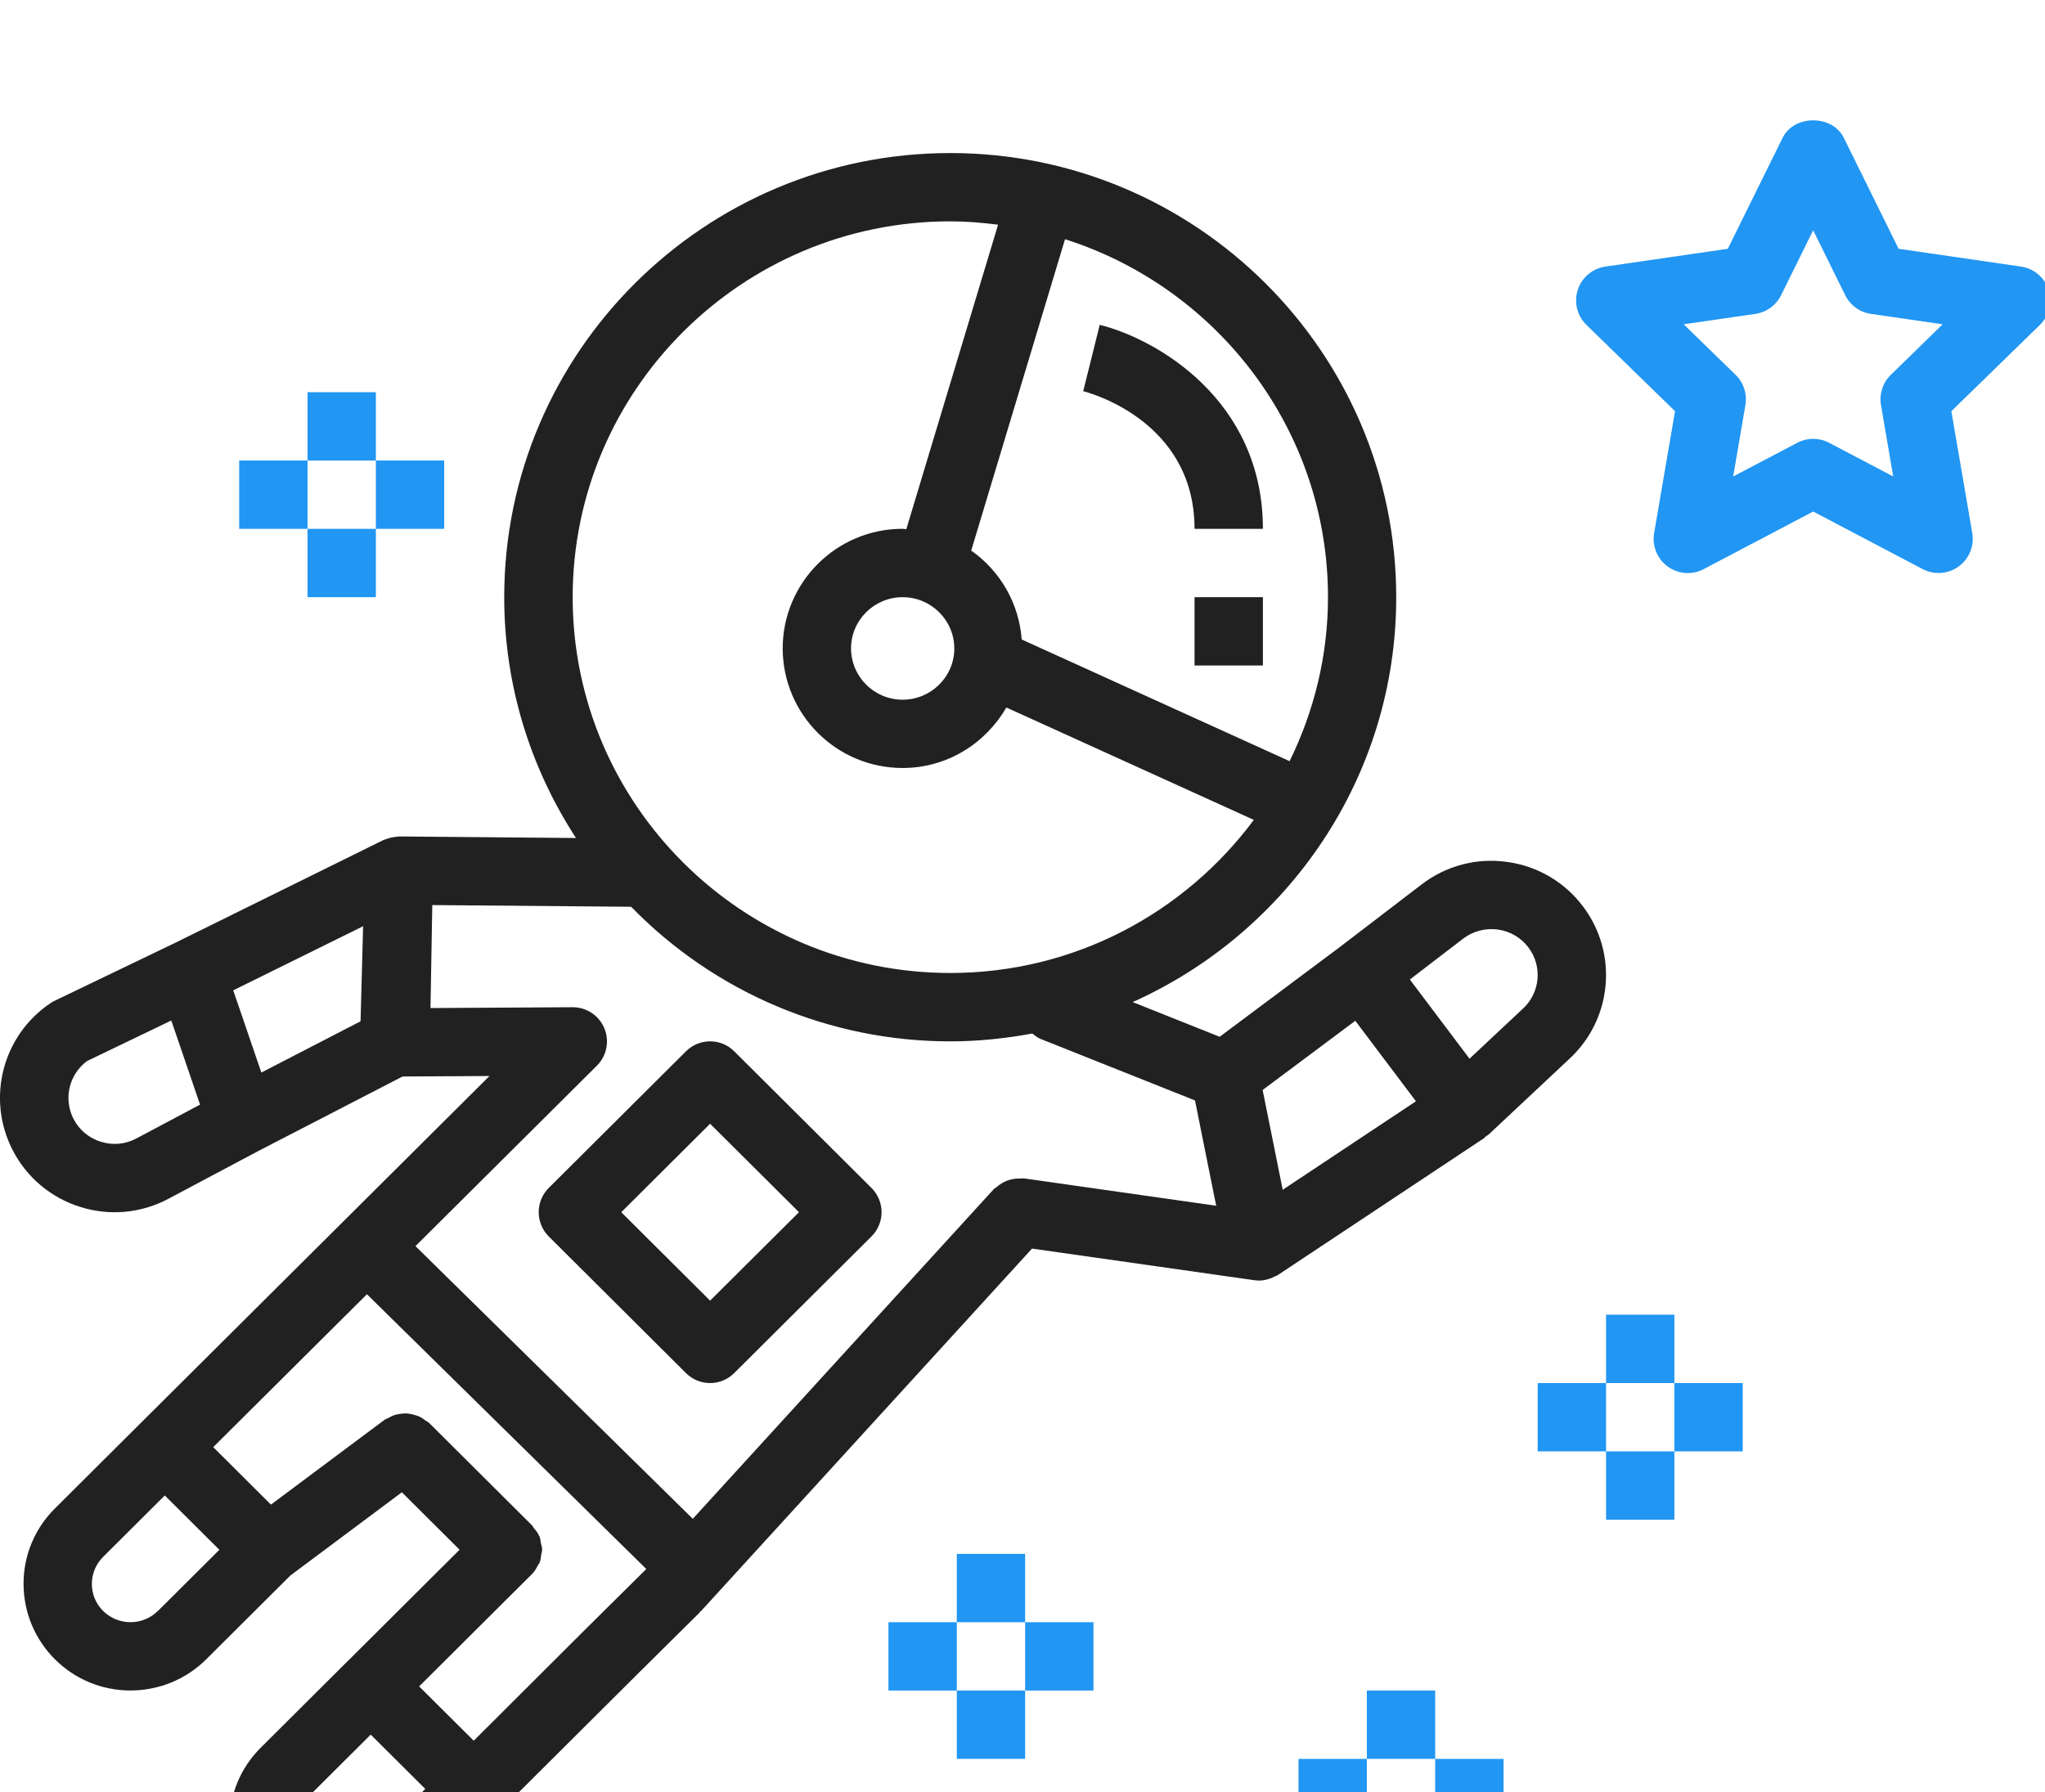
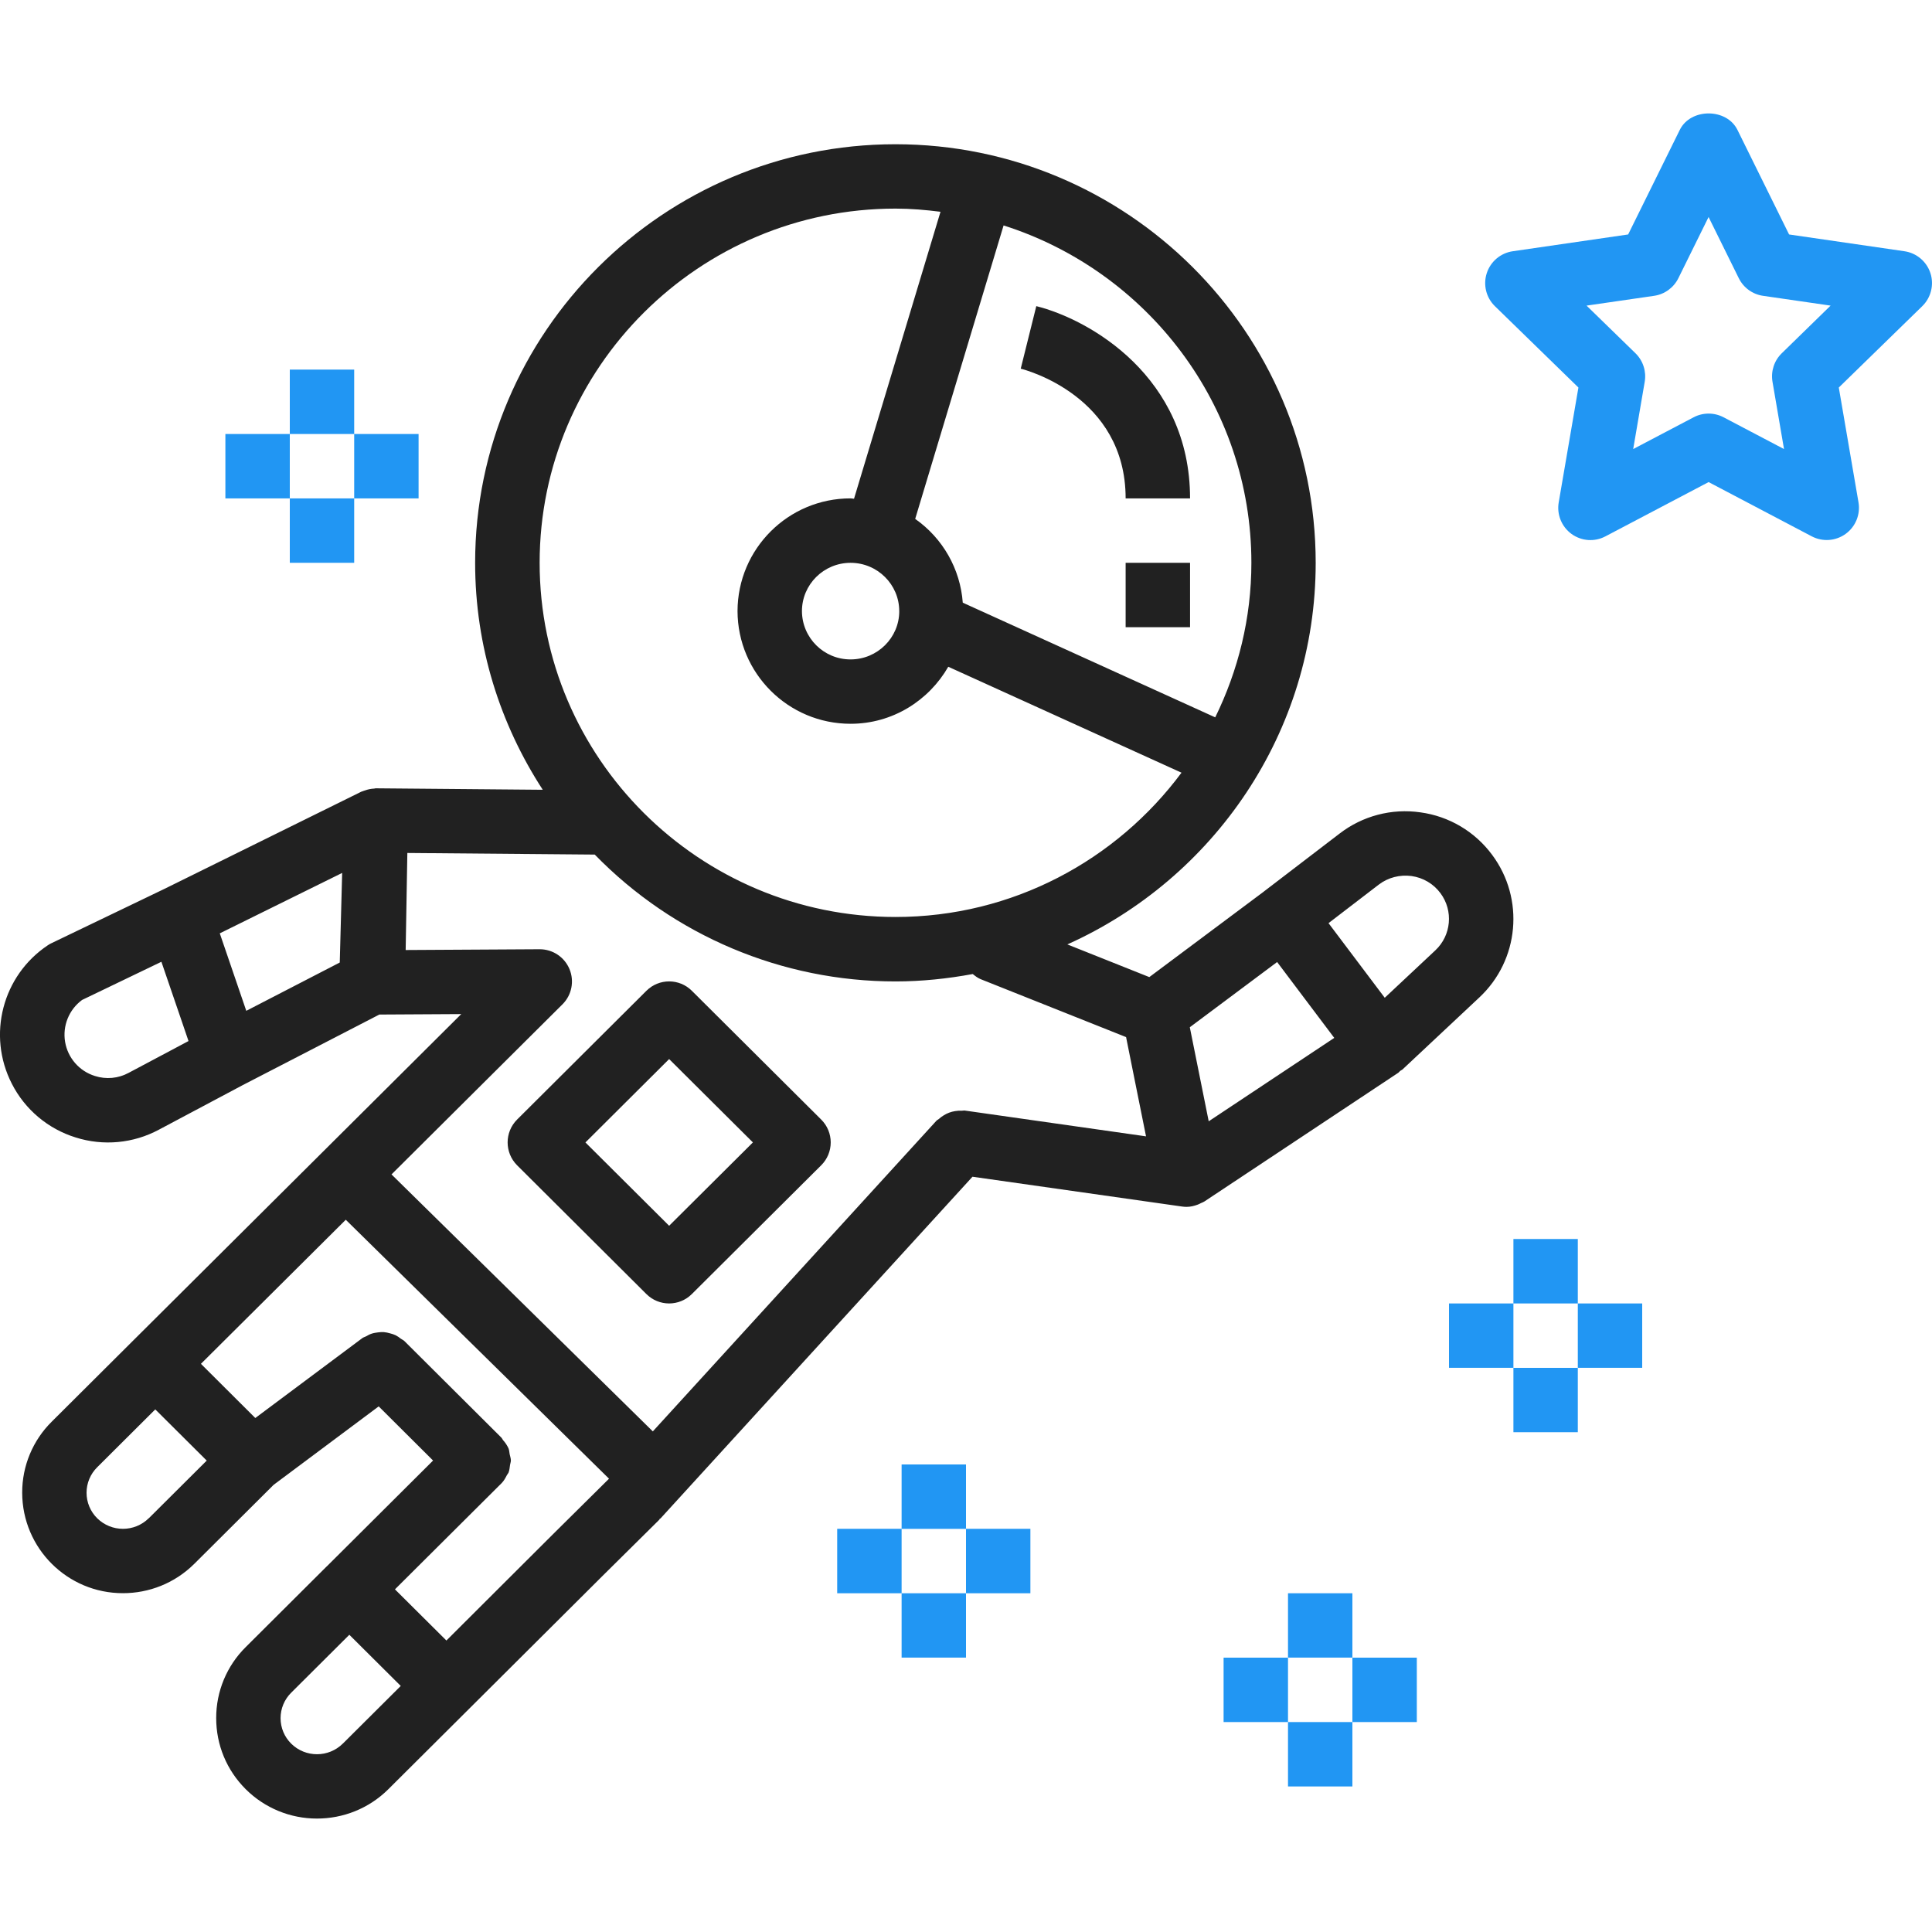
- <svg xmlns="http://www.w3.org/2000/svg" fill="none">
+ <svg xmlns="http://www.w3.org/2000/svg" width="70" heigth="70" viewBox="0 0 70 70" fill="none">
  <path d="M69.943 9.896a1.168 1.168 0 0 0-.941-.793l-4.18-.608-1.87-3.787c-.391-.798-1.7-.798-2.091 0l-1.87 3.787-4.18.608a1.167 1.167 0 0 0-.648 1.99l3.026 2.948-.714 4.162c-.075.438.105.88.463 1.142.363.263.837.296 1.23.088l3.738-1.966 3.738 1.966a1.168 1.168 0 0 0 1.693-1.23l-.714-4.162 3.025-2.949a1.17 1.17 0 0 0 .295-1.196ZM64.556 12.8c-.275.267-.4.655-.335 1.033l.417 2.437-2.188-1.15a1.165 1.165 0 0 0-1.088 0l-2.188 1.15.417-2.437a1.168 1.168 0 0 0-.334-1.033l-1.773-1.727 2.448-.355c.38-.055.708-.294.879-.639l1.094-2.216 1.094 2.216c.17.345.498.584.879.639l2.448.355-1.77 1.727ZM57.167 44.892h-2.333v2.334h2.333v-2.334ZM57.167 49.56h-2.333v2.332h2.333V49.56ZM59.5 47.226h-2.333v2.333H59.5v-2.333ZM54.834 47.226H52.5v2.333h2.334v-2.333ZM49 57.726h-2.333v2.333H49v-2.333ZM49 62.393h-2.333v2.333H49v-2.333ZM51.334 60.06H49v2.333h2.334v-2.334ZM46.667 60.06h-2.334v2.333h2.334v-2.334ZM35 53.06h-2.333v2.333H35v-2.334ZM35 57.726h-2.333v2.333H35v-2.333ZM37.333 55.392H35v2.334h2.333v-2.334ZM32.667 55.392h-2.334v2.334h2.334v-2.334ZM12.833 13.392H10.5v2.333h2.333v-2.333ZM12.833 18.059H10.5v2.333h2.333V18.06ZM15.166 15.725h-2.333v2.334h2.333v-2.334ZM10.5 15.725H8.166v2.334H10.5v-2.334Z" fill="#2196F3" />
-   <path d="M54.063 30.974a3.88 3.88 0 0 0-2.599-1.541 3.886 3.886 0 0 0-2.93.77L45.794 32.3l-.001.002-4.151 3.1-2.97-1.184c5.296-2.376 8.998-7.674 8.998-13.825 0-8.363-6.83-15.167-15.227-15.167s-15.228 6.804-15.228 15.167c0 3.031.907 5.85 2.45 8.222l-6.046-.053h-.01c-.019 0-.034.01-.051.01a1.14 1.14 0 0 0-.34.069c-.028.01-.057.016-.084.029-.014.006-.028.007-.042.014l-7.072 3.491c-.001 0-.003 0-.003.002l-4.141 1.991a.905.905 0 0 0-.138.077A3.895 3.895 0 0 0 .43 39.268a3.884 3.884 0 0 0 2.31 1.944 3.891 3.891 0 0 0 3.016-.281l3.036-1.614 4.952-2.558 2.968-.017L4.808 48.588c0 .002-.002.002-.003.003l-2.928 2.916a3.607 3.607 0 0 0-1.073 2.577 3.647 3.647 0 0 0 3.652 3.64c.936 0 1.869-.355 2.582-1.062l2.875-2.863 3.808-2.843 1.97 1.962-3.853 3.837-.004.002-2.928 2.917a3.607 3.607 0 0 0-1.073 2.576c0 .973.38 1.889 1.073 2.579a3.65 3.65 0 0 0 2.58 1.061c.935 0 1.87-.354 2.582-1.061l2.93-2.917 4.686-4.667.002-.003 2.21-2.188-.01-.008c.015-.014.035-.019.049-.034l11.3-12.377 7.593 1.08c.055.008.11.012.165.012.14 0 .277-.034.41-.084.038-.014.071-.033.108-.051.042-.021.086-.033.126-.06l7.029-4.666c.026-.018.04-.046.064-.065.028-.022.063-.031.089-.056l2.78-2.605a3.892 3.892 0 0 0 .465-5.166ZM4.66 38.872a1.56 1.56 0 0 1-1.221.113 1.565 1.565 0 0 1-.465-2.755l2.874-1.383.692 2.022.29.85-2.17 1.153Zm7.65-3.998-3.387 1.75-.558-1.633-.402-1.174 4.434-2.189-.087 3.246Zm33.03-14.482c0 2.009-.48 3.904-1.31 5.599l-9.147-4.155a4.07 4.07 0 0 0-1.724-3.035l3.203-10.633c5.2 1.655 8.978 6.507 8.978 12.224Zm-25.788 0c0-7.076 5.784-12.834 12.894-12.834.553 0 1.094.047 1.63.115L30.943 18.07c-.042 0-.081-.013-.125-.013a4.094 4.094 0 0 0-4.096 4.084 4.095 4.095 0 0 0 4.096 4.083c1.52 0 2.832-.838 3.54-2.066l8.45 3.838c-2.352 3.165-6.114 5.228-10.362 5.228-7.11 0-12.894-5.757-12.894-12.833Zm13.03 1.75c0 .965-.792 1.75-1.764 1.75a1.759 1.759 0 0 1-1.762-1.75c0-.965.79-1.75 1.762-1.75s1.763.785 1.763 1.75ZM5.391 55.007a1.33 1.33 0 0 1-1.87.002 1.3 1.3 0 0 1 0-1.847l2.105-2.097L7.49 52.92l-2.097 2.088Zm7.03 8.167a1.33 1.33 0 0 1-1.87.002 1.299 1.299 0 0 1 0-1.847l2.106-2.098.88.876.983.978-2.099 2.09Zm7.616-7.588-.003.003-3.86 3.85-.882-.877-.982-.977 3.857-3.84v-.001l.004-.002c.087-.088.142-.193.196-.297.015-.03.044-.056.057-.087.036-.09.042-.187.056-.281.007-.054.03-.104.03-.16 0-.077-.028-.153-.044-.23-.014-.07-.014-.141-.041-.209a1.166 1.166 0 0 0-.2-.301c-.022-.026-.03-.058-.054-.083h-.002s0-.003-.002-.005l-3.515-3.5c-.037-.037-.085-.052-.127-.084a1.122 1.122 0 0 0-.19-.126 1.091 1.091 0 0 0-.204-.07 1.134 1.134 0 0 0-.226-.044 1.142 1.142 0 0 0-.209.01c-.078.01-.151.02-.227.045-.074.023-.139.06-.206.098-.044.024-.093.033-.133.063l-3.88 2.896-1.97-1.963 5.248-5.22 9.538 9.382-2.029 2.01Zm14.917-15.349c-.034-.005-.066.008-.1.006a1.148 1.148 0 0 0-.252.015 1.081 1.081 0 0 0-.404.15c-.065.04-.124.081-.181.134-.028.024-.062.036-.088.064L23.653 51.862l-9.468-9.311 6.197-6.165a1.168 1.168 0 0 0-.83-1.993l-4.854.028.061-3.516 6.79.058a15.2 15.2 0 0 0 10.897 4.596c.957 0 1.89-.1 2.799-.268.087.07.174.14.283.185l5.272 2.1.333 1.659.39 1.937-6.569-.935Zm8.84.39-.685-3.408 3.164-2.363.828 1.1 1.242 1.649-4.55 3.022Zm8.21-6.193-1.832 1.717-2.037-2.704 1.818-1.394c.34-.261.768-.368 1.188-.313.422.06.796.28 1.05.622a1.562 1.562 0 0 1-.187 2.072Z" fill="#212121" />
+   <path d="M54.064 30.974a3.88 3.88 0 0 0-2.6-1.541 3.886 3.886 0 0 0-2.93.77L45.794 32.3l-.001.002-4.151 3.1-2.97-1.184c5.296-2.376 8.998-7.674 8.998-13.825 0-8.363-6.83-15.167-15.227-15.167s-15.228 6.804-15.228 15.167c0 3.031.907 5.85 2.45 8.222l-6.046-.053h-.01c-.019 0-.034.01-.051.01a1.14 1.14 0 0 0-.34.069c-.028.01-.057.016-.084.029-.014.006-.028.007-.042.014l-7.072 3.491c-.001 0-.003 0-.003.002l-4.141 1.991a.915.915 0 0 0-.138.077A3.895 3.895 0 0 0 .43 39.268a3.884 3.884 0 0 0 2.31 1.944 3.891 3.891 0 0 0 3.016-.281l3.036-1.614 4.952-2.558 2.968-.017L4.808 48.588c0 .002-.002.002-.003.003l-2.928 2.916a3.607 3.607 0 0 0-1.073 2.577 3.647 3.647 0 0 0 3.652 3.64c.936 0 1.869-.355 2.582-1.062l2.875-2.863 3.808-2.843 1.97 1.962-3.853 3.837-.004.002-2.928 2.917a3.607 3.607 0 0 0-1.073 2.576c0 .973.38 1.889 1.073 2.579a3.65 3.65 0 0 0 2.58 1.061c.935 0 1.87-.354 2.582-1.061l2.93-2.917 4.686-4.667.002-.003 2.21-2.188-.01-.008c.015-.014.035-.019.049-.034l11.3-12.377 7.593 1.08c.055.008.11.012.165.012.14 0 .277-.034.41-.084.038-.014.071-.033.108-.051.042-.021.086-.033.126-.06l7.029-4.666c.026-.018.04-.046.064-.065.028-.022.063-.031.089-.056l2.78-2.605a3.892 3.892 0 0 0 .465-5.166ZM4.66 38.872a1.56 1.56 0 0 1-1.221.113 1.565 1.565 0 0 1-.465-2.755l2.874-1.383.692 2.022.29.85-2.17 1.153Zm7.65-3.998-3.387 1.75-.558-1.633-.402-1.174 4.434-2.189-.087 3.246Zm33.03-14.482c0 2.009-.48 3.904-1.31 5.599l-9.147-4.155a4.07 4.07 0 0 0-1.724-3.035l3.203-10.633c5.2 1.655 8.978 6.507 8.978 12.224Zm-25.788 0c0-7.076 5.784-12.834 12.894-12.834.553 0 1.094.047 1.63.115L30.943 18.07c-.042 0-.081-.013-.125-.013a4.094 4.094 0 0 0-4.096 4.084 4.095 4.095 0 0 0 4.096 4.083c1.52 0 2.832-.838 3.54-2.066l8.45 3.838c-2.352 3.165-6.114 5.228-10.362 5.228-7.11 0-12.894-5.757-12.894-12.833Zm13.03 1.75c0 .965-.792 1.75-1.764 1.75a1.759 1.759 0 0 1-1.762-1.75c0-.965.79-1.75 1.762-1.75s1.763.785 1.763 1.75ZM5.391 55.007a1.33 1.33 0 0 1-1.87.002 1.3 1.3 0 0 1 0-1.847l2.105-2.097L7.49 52.92l-2.097 2.088Zm7.03 8.167a1.33 1.33 0 0 1-1.87.002 1.299 1.299 0 0 1 0-1.847l2.106-2.098.88.876.983.978-2.099 2.09Zm7.616-7.588-.003.003-3.86 3.85-.882-.877-.982-.977 3.857-3.84v-.001l.004-.002c.087-.088.142-.193.196-.297.015-.03.044-.056.057-.087.036-.09.042-.187.056-.281.007-.054.03-.104.03-.16 0-.077-.028-.153-.044-.23-.014-.07-.014-.141-.041-.209a1.166 1.166 0 0 0-.2-.301c-.022-.026-.03-.058-.054-.083h-.002s0-.003-.002-.005l-3.515-3.5c-.037-.037-.085-.052-.127-.084a1.122 1.122 0 0 0-.19-.126 1.091 1.091 0 0 0-.204-.07 1.134 1.134 0 0 0-.226-.044 1.142 1.142 0 0 0-.209.01c-.078.01-.151.02-.227.045-.074.023-.139.06-.206.098-.044.024-.093.033-.133.063l-3.88 2.896-1.97-1.963 5.248-5.22 9.538 9.382-2.029 2.01Zm14.917-15.349c-.034-.005-.066.008-.1.006a1.148 1.148 0 0 0-.252.015 1.081 1.081 0 0 0-.404.15c-.065.04-.124.081-.181.134-.028.024-.062.036-.088.064L23.653 51.862l-9.468-9.311 6.197-6.165a1.168 1.168 0 0 0-.83-1.993l-4.854.028.061-3.516 6.79.058a15.2 15.2 0 0 0 10.897 4.596c.957 0 1.89-.1 2.799-.268.087.07.174.14.283.185l5.272 2.1.333 1.659.39 1.937-6.569-.935Zm8.84.39-.685-3.408 3.164-2.363.828 1.1 1.242 1.649-4.55 3.022Zm8.21-6.193-1.832 1.717-2.037-2.704 1.818-1.394c.34-.261.768-.368 1.188-.313.422.06.796.28 1.05.622a1.562 1.562 0 0 1-.187 2.072Z" fill="#212121" />
  <path d="m29.755 40.565-4.688-4.667a1.166 1.166 0 0 0-1.646 0l-4.687 4.667a1.172 1.172 0 0 0 0 1.654l4.686 4.667a1.166 1.166 0 0 0 1.647 0l4.688-4.667a1.167 1.167 0 0 0 0-1.654Zm-5.51 3.848-3.034-3.02 3.033-3.021 3.035 3.02-3.035 3.02ZM37.547 11.092l-.564 2.266c.156.039 3.801.988 3.801 4.7h2.334c0-4.412-3.644-6.486-5.571-6.966ZM43.118 20.392h-2.334v2.333h2.334v-2.333Z" fill="#212121" />
</svg>
